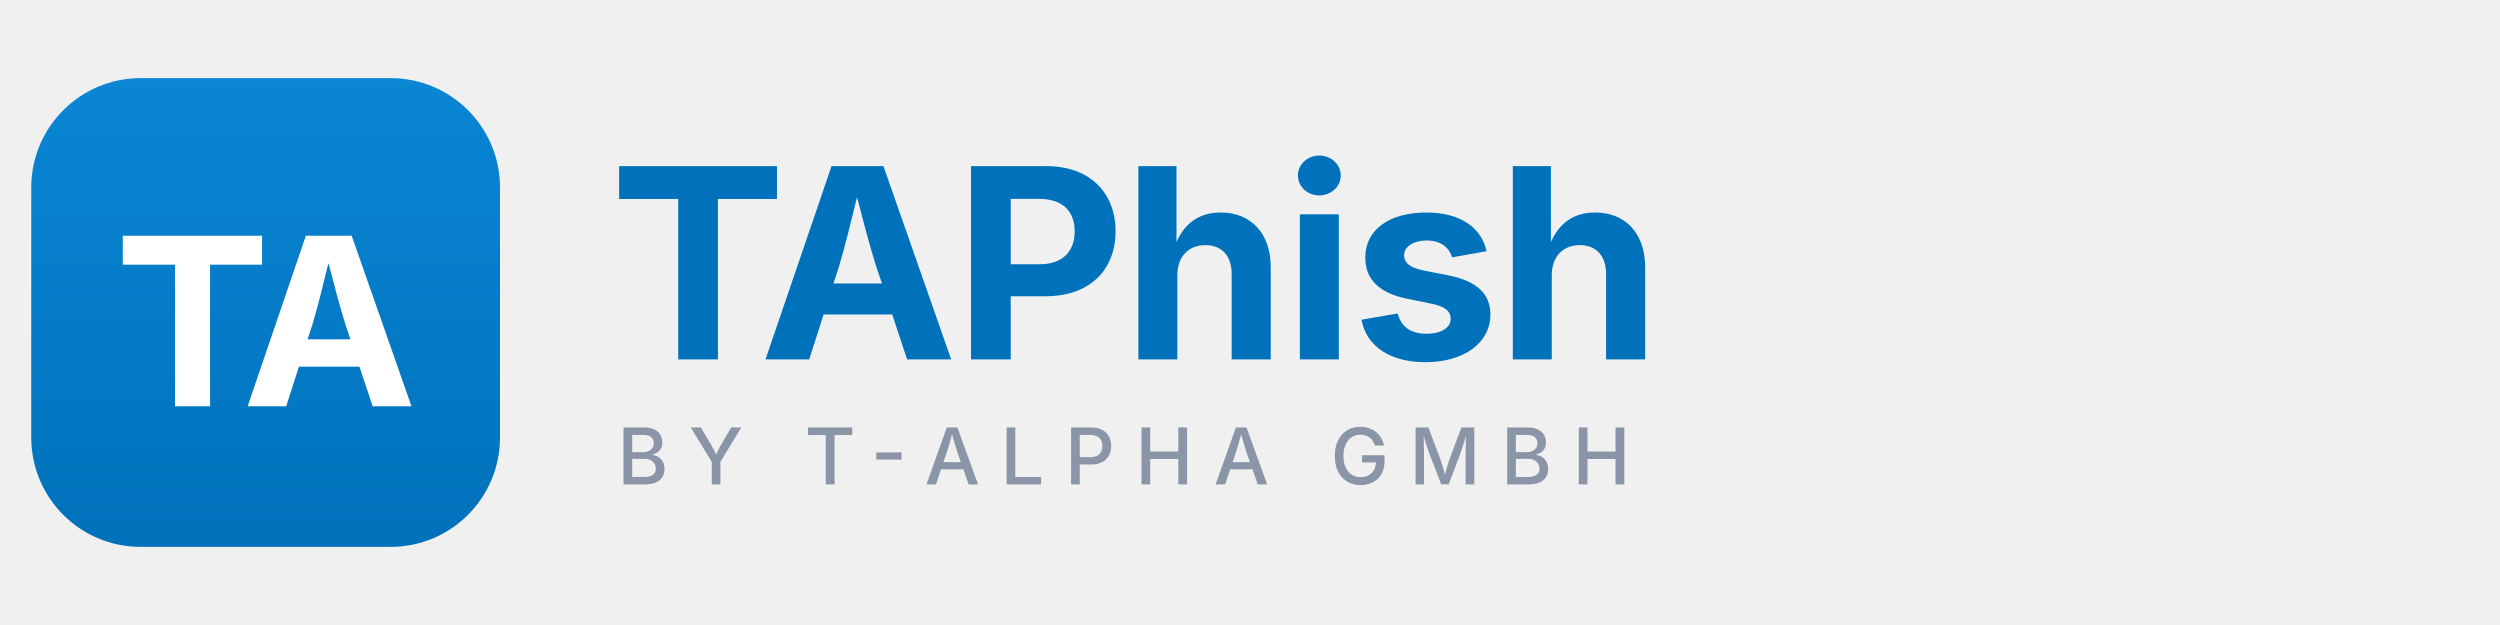
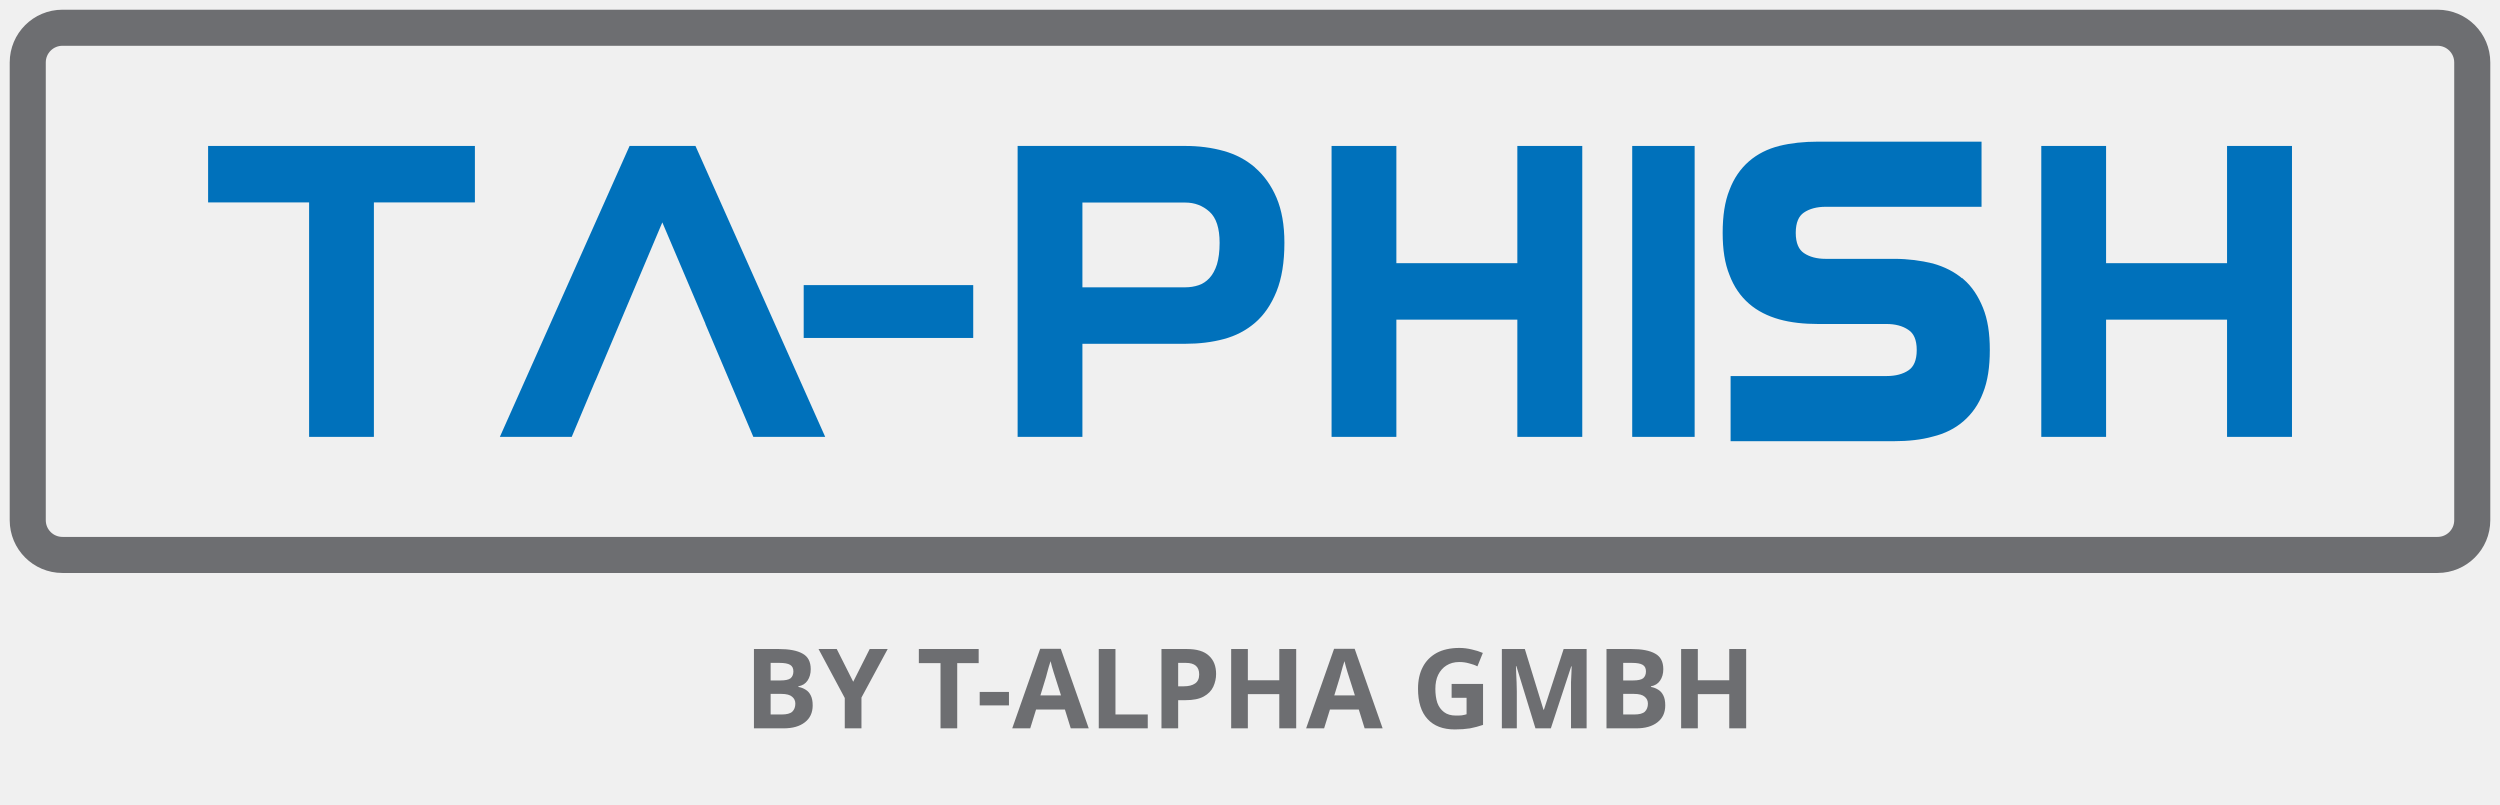
- <svg xmlns="http://www.w3.org/2000/svg" viewBox="0 0 320 80" role="img" aria-label="TAPhish by T-Alpha GmbH">
-   <defs>
-     <linearGradient id="taBgL" x1="0" y1="0" x2="0" y2="1">
-       <stop offset="0" stop-color="#0a86d4" />
-       <stop offset="1" stop-color="#0071bb" />
-     </linearGradient>
-   </defs>
-   <rect x="4" y="10" width="60" height="60" rx="14" fill="url(#taBgL)" />
-   <text x="34" y="52" text-anchor="middle" font-family="IBM Plex Sans, Inter, system-ui, sans-serif" font-weight="700" font-size="30" fill="#ffffff" letter-spacing="-1">TA</text>
-   <text x="78" y="46" font-family="IBM Plex Sans, Inter, system-ui, sans-serif" font-weight="700" font-size="34" fill="#0071bb" letter-spacing="-0.5">TAPhish</text>
-   <text x="79" y="62" font-family="IBM Plex Sans, Inter, system-ui, sans-serif" font-weight="500" font-size="10" fill="#8a96a7" letter-spacing="2.6">BY T-ALPHA GMBH</text>
+ <svg xmlns="http://www.w3.org/2000/svg" viewBox="0 0 180.2 58" role="img" aria-label="TA-Phish by T-Alpha GmbH">
+   <rect x="2" y="2" width="176.2" height="38" rx="2.5" fill="none" stroke="#6d6e71" stroke-width="2.6" />
+   <g transform="translate(15.000,0.12)">
+     <g transform="translate(-11.660,0)" fill="#0071bb">
+       <polygon points="30.89 10.4 11.66 10.4 11.66 14.47 18.94 14.47 18.94 31.37 23.61 31.37 23.61 14.47 30.89 14.47 30.89 10.4" />
+     </g>
+     <g transform="translate(-21.540,0)" fill="#0071bb">
+       <path d="m51.92,10.4l-9.35,20.97h5.18l1.71-4.07h.01l-1.72,4.07,6.53-15.46c.56,1.32,1.08,2.55,1.57,3.69.49,1.14,1,2.35,1.54,3.62h-.01l3.46,8.15h5.18l-9.35-20.97h-4.76Z" />
+     </g>
+     <g transform="translate(13.030,0)" fill="#0071bb">
+       <rect x="29.9" y="20.43" width="12.22" height="3.81" />
+     </g>
+     <g transform="translate(-24.730,0)" fill="#0071bb">
+       <path d="m100.2,11.96c-.65-.56-1.4-.96-2.27-1.2-.86-.24-1.78-.36-2.76-.36h-12.09v20.97h4.67v-6.71h7.43c.98,0,1.9-.11,2.76-.34.86-.23,1.61-.62,2.26-1.18.65-.56,1.16-1.31,1.54-2.25.38-.94.57-2.11.57-3.51,0-1.28-.19-2.36-.57-3.25-.38-.89-.9-1.61-1.55-2.17Zm-2.75,6.97c-.13.41-.31.74-.54.99-.23.25-.49.42-.79.52-.3.1-.62.15-.96.15h-7.41v-6.11h7.41c.68,0,1.26.22,1.75.66.49.44.73,1.19.73,2.25,0,.62-.07,1.13-.19,1.54Z" />
+     </g>
+     <g transform="translate(-23.370,0)" fill="#0071bb">
+       <polygon points="117.74 18.85 109.02 18.85 109.02 10.4 104.35 10.4 104.35 31.37 109.02 31.37 109.02 22.92 117.74 22.92 117.74 31.37 122.42 31.37 122.42 10.4 117.74 10.4 117.74 18.85" />
+     </g>
+     <rect x="102.65" y="10.4" width="4.5" height="20.97" fill="#0071bb" />
+     <g transform="translate(2.270,-114.401) scale(2.4846)" fill="#0071bb" stroke="#0071bb" stroke-width="0.25">
+       <path d="m49.92,54.19c-.23-.2-.51-.34-.83-.43-.33-.08-.69-.13-1.09-.13h-1.99c-.27,0-.51-.06-.7-.19-.19-.13-.29-.36-.29-.69s.1-.56.29-.69c.19-.13.43-.19.7-.19h4.4v-1.64h-4.62c-.4,0-.77.04-1.09.12s-.6.22-.83.42c-.23.2-.41.46-.53.78-.13.32-.19.72-.19,1.2s.06.86.19,1.18c.12.32.3.58.53.78.23.2.51.34.83.43s.69.13,1.09.13h1.99c.27,0,.51.06.7.19.2.13.3.36.3.69s-.1.56-.29.69c-.19.13-.43.19-.71.19h-4.4v1.64h4.62c.4,0,.77-.04,1.09-.13.33-.08.61-.22.84-.42s.41-.45.53-.77c.13-.32.19-.72.19-1.2s-.06-.86-.19-1.18c-.13-.32-.3-.58-.53-.78Z" />
+     </g>
+     <g transform="translate(27.786,0)" fill="#0071bb">
+       <polygon points="117.74 18.85 109.02 18.85 109.02 10.4 104.35 10.4 104.35 31.37 109.02 31.37 109.02 22.92 117.74 22.92 117.74 31.37 122.42 31.37 122.42 10.4 117.74 10.4 117.74 18.85" />
+     </g>
+   </g>
+   <text x="90.1" y="52.5" text-anchor="middle" textLength="138.2" lengthAdjust="spacingAndGlyphs" font-family="'IBM Plex Sans',system-ui,sans-serif" font-weight="600" font-size="8" fill="#6d6e71">BY T-ALPHA GMBH</text>
</svg>
